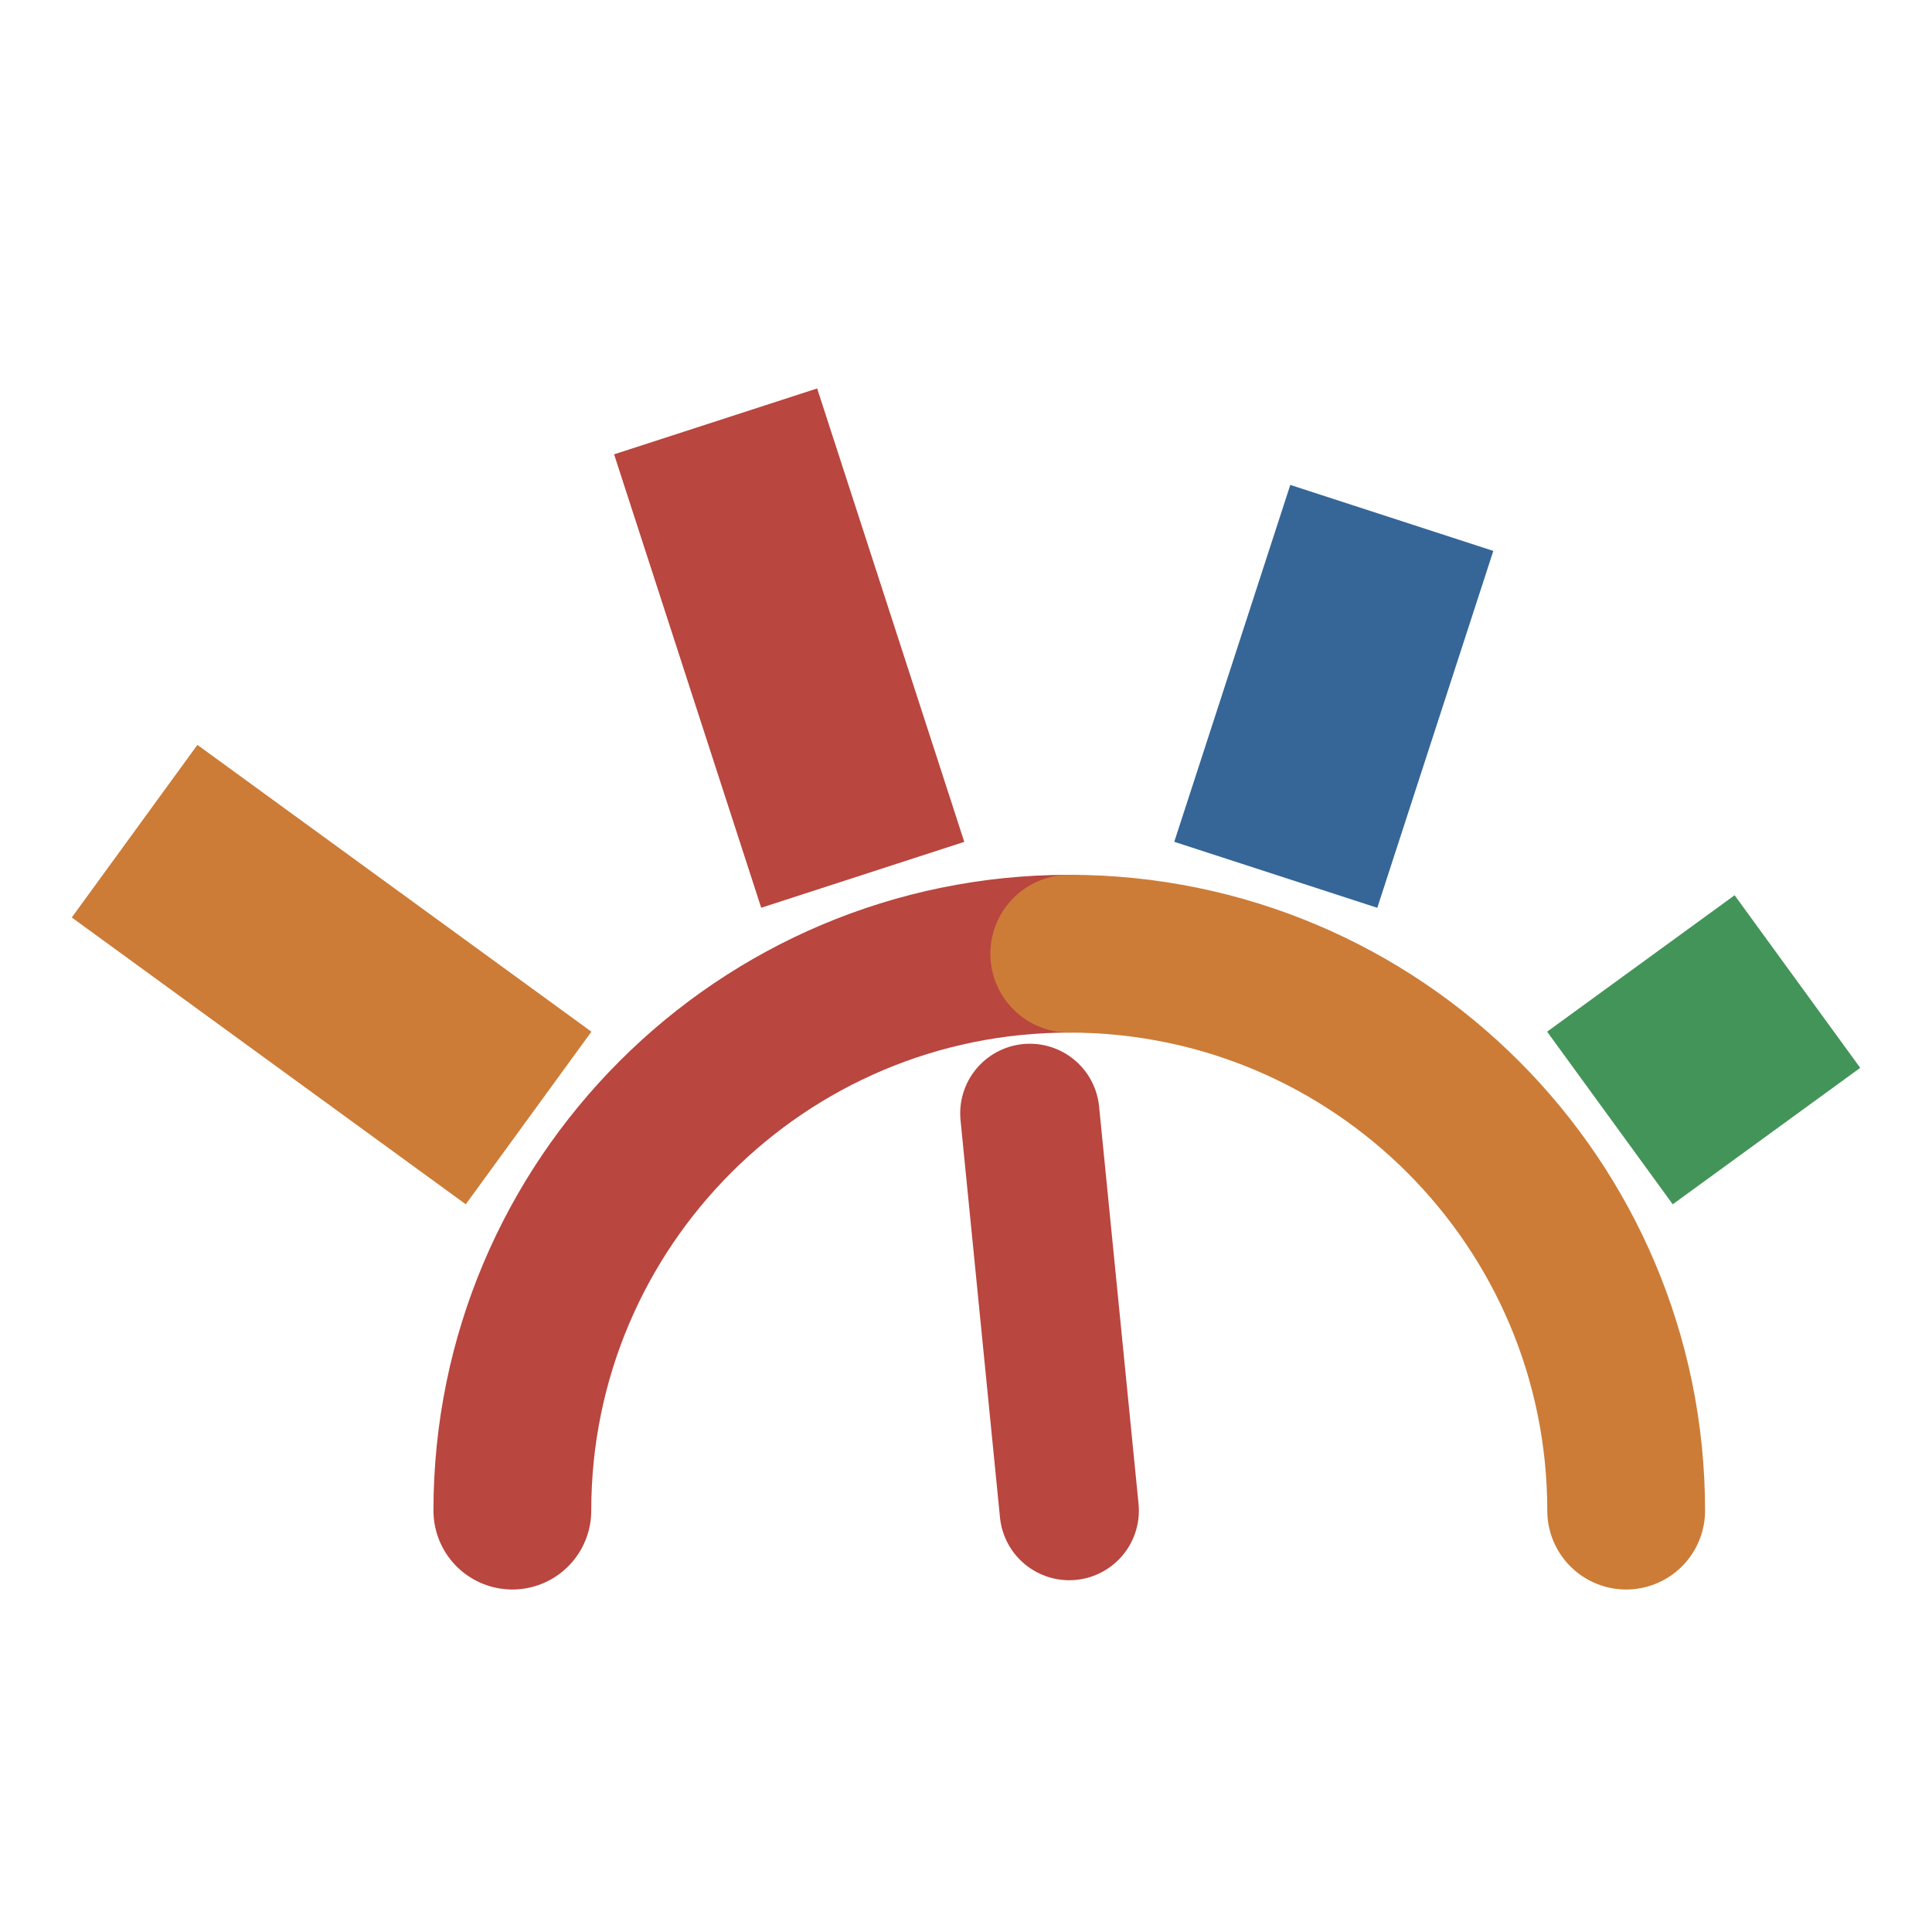
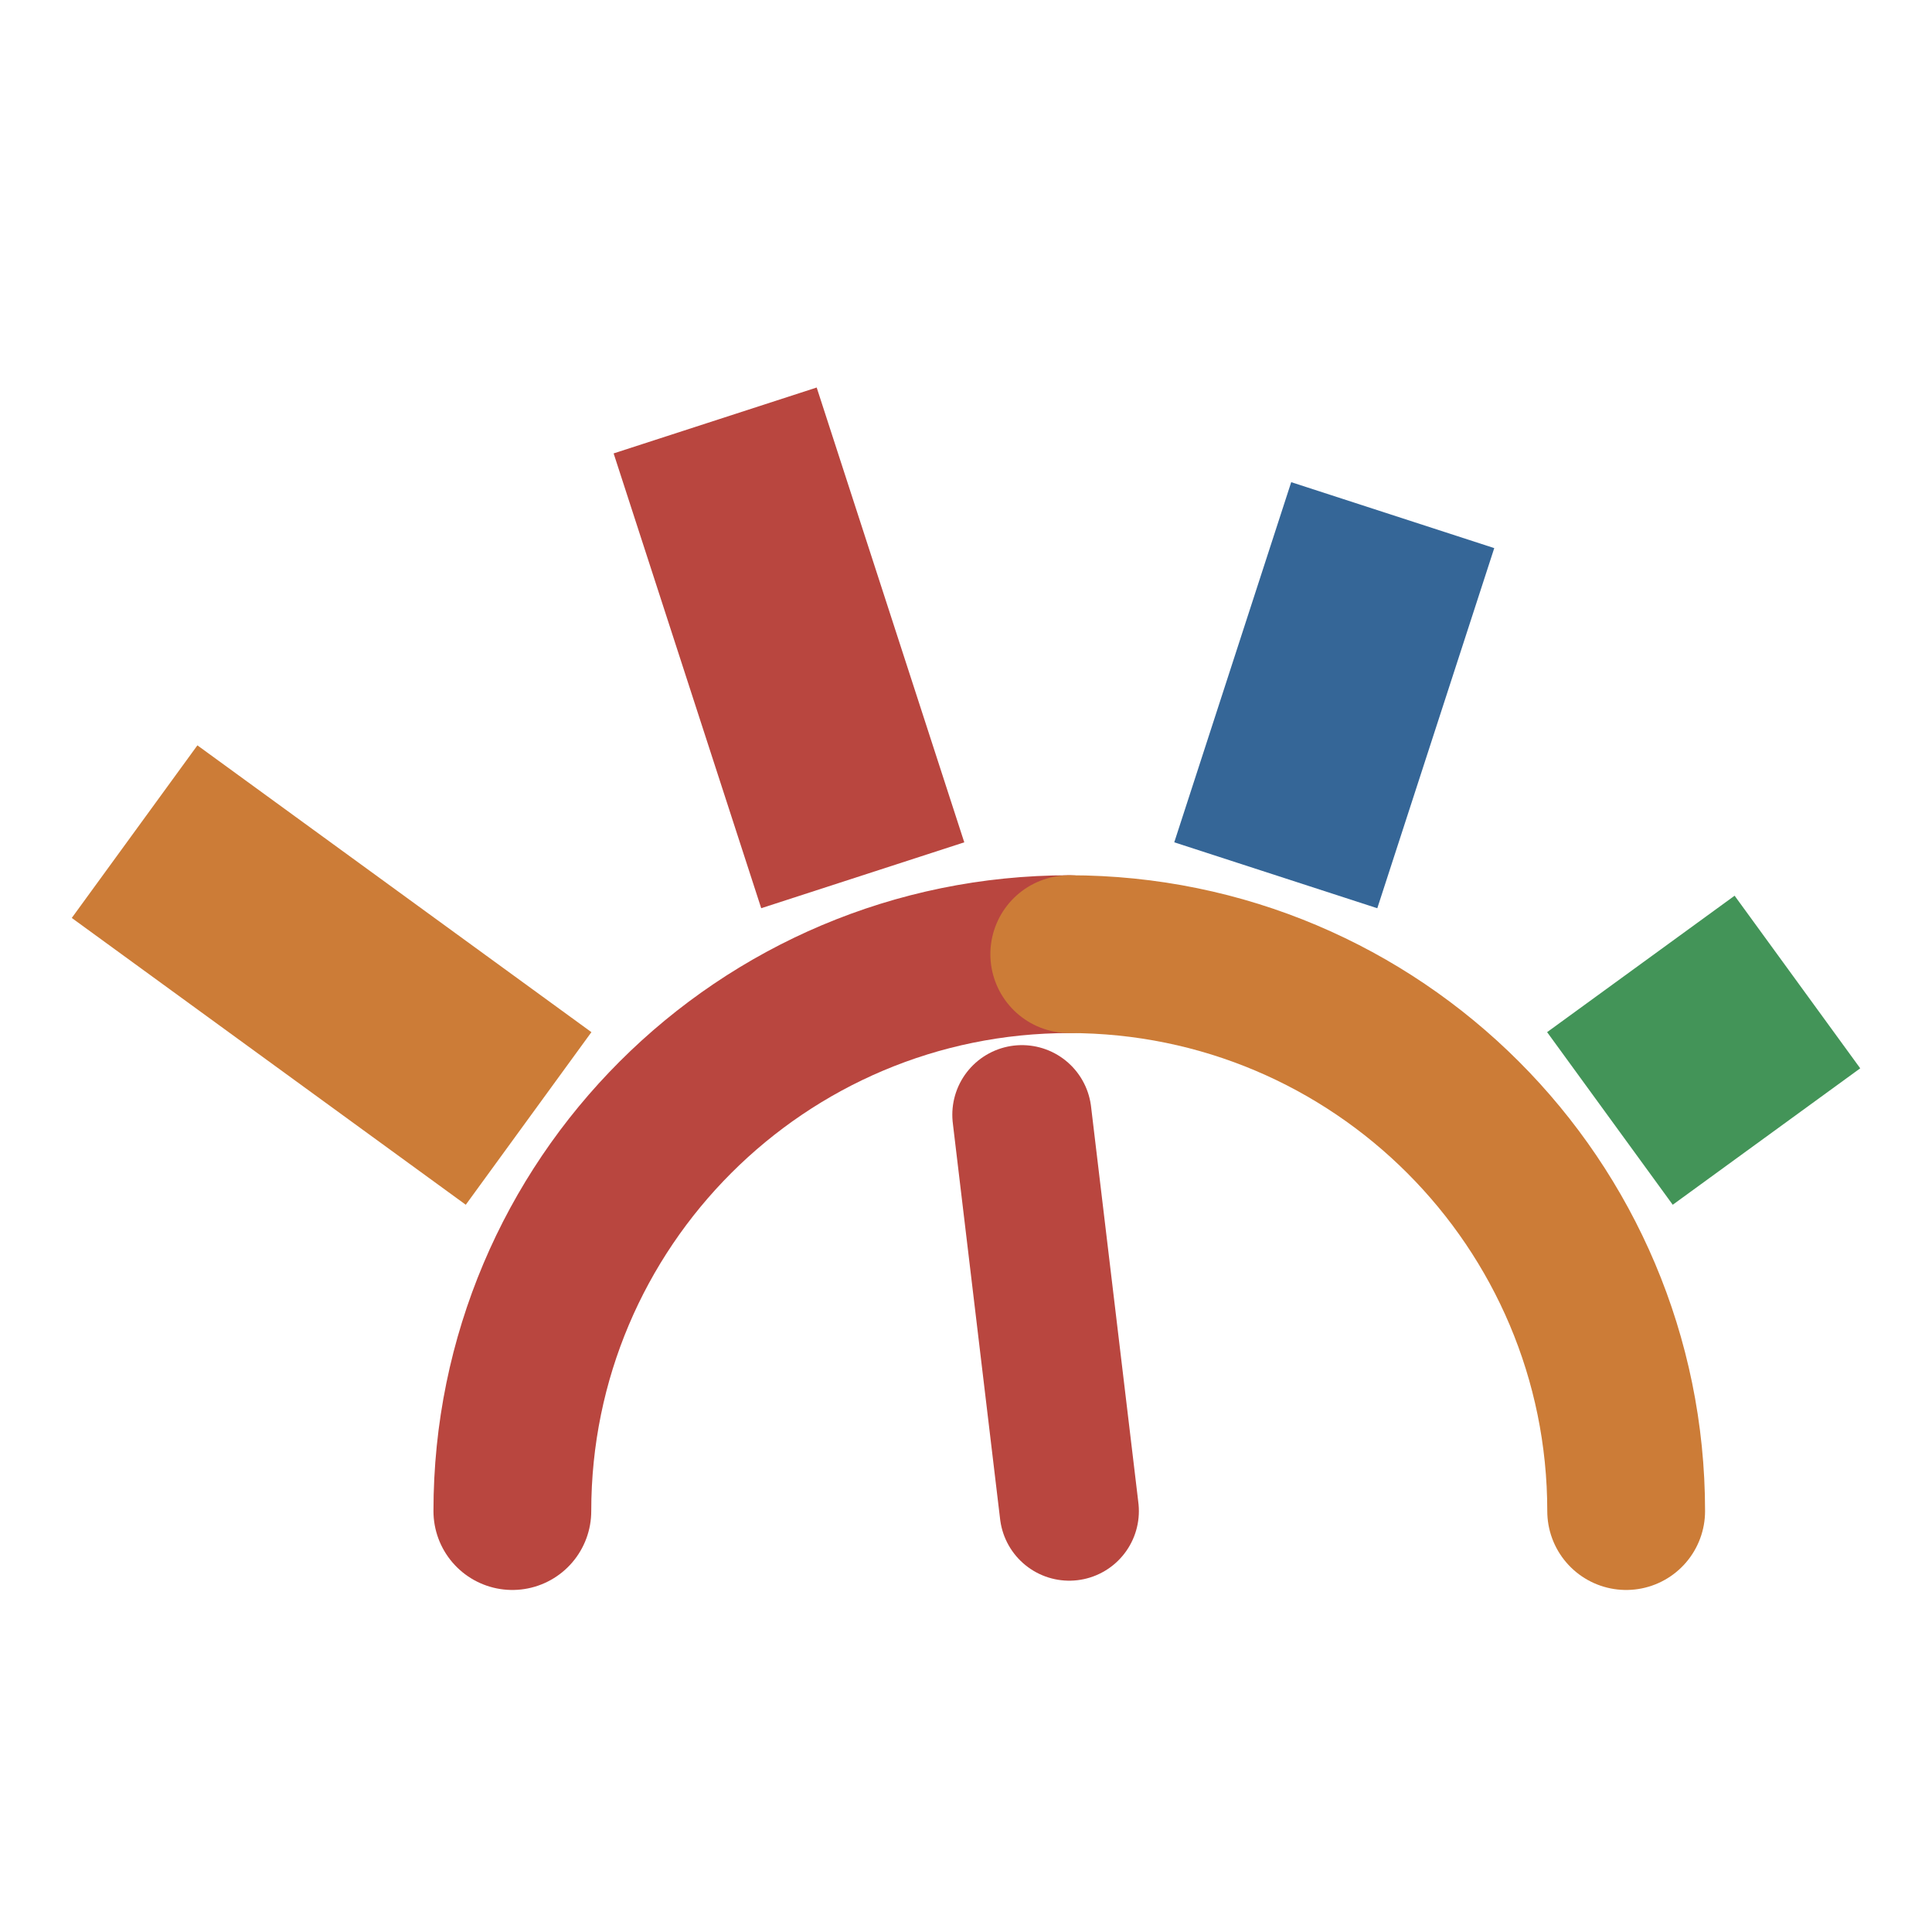
- <svg xmlns="http://www.w3.org/2000/svg" viewBox="-1.04 -8.05 41.63 41.63">
+ <svg xmlns="http://www.w3.org/2000/svg" viewBox="-1.04 -8.06 41.63 41.63">
  <path d="M 10 24.5 A 12 12 0 0 1 22 12.5" fill="none" stroke="#b9463f" stroke-width="3.4" stroke-linecap="round" />
  <path d="M 22 12.5 A 12 12 0 0 1 34 24.5" fill="none" stroke="#cc7c37" stroke-width="3.4" stroke-linecap="round" />
  <line x1="10.35" y1="16.04" x2="1.86" y2="9.86" stroke="#cc7c37" stroke-width="4.6" stroke-linecap="butt" />
-   <line x1="17.55" y1="10.8" x2="14.38" y2="1.03" stroke="#b9463f" stroke-width="4.6" stroke-linecap="butt" />
-   <line x1="26.45" y1="10.8" x2="28.95" y2="3.11" stroke="#356697" stroke-width="4.6" stroke-linecap="butt" />
+   <line x1="17.55" y1="10.8" x2="14.37" y2="1" stroke="#b9463f" stroke-width="4.6" stroke-linecap="butt" />
+   <line x1="26.45" y1="10.8" x2="28.97" y2="3.04" stroke="#356697" stroke-width="4.6" stroke-linecap="butt" />
  <line x1="33.65" y1="16.04" x2="37.69" y2="13.1" stroke="#439458" stroke-width="4.6" stroke-linecap="butt" />
-   <line x1="22" y1="24.5" x2="21.15" y2="15.94" stroke="#b9463f" stroke-width="3" stroke-linecap="round" />
+   <line x1="22" y1="24.5" x2="20.98" y2="15.96" stroke="#b9463f" stroke-width="3" stroke-linecap="round" />
</svg>
